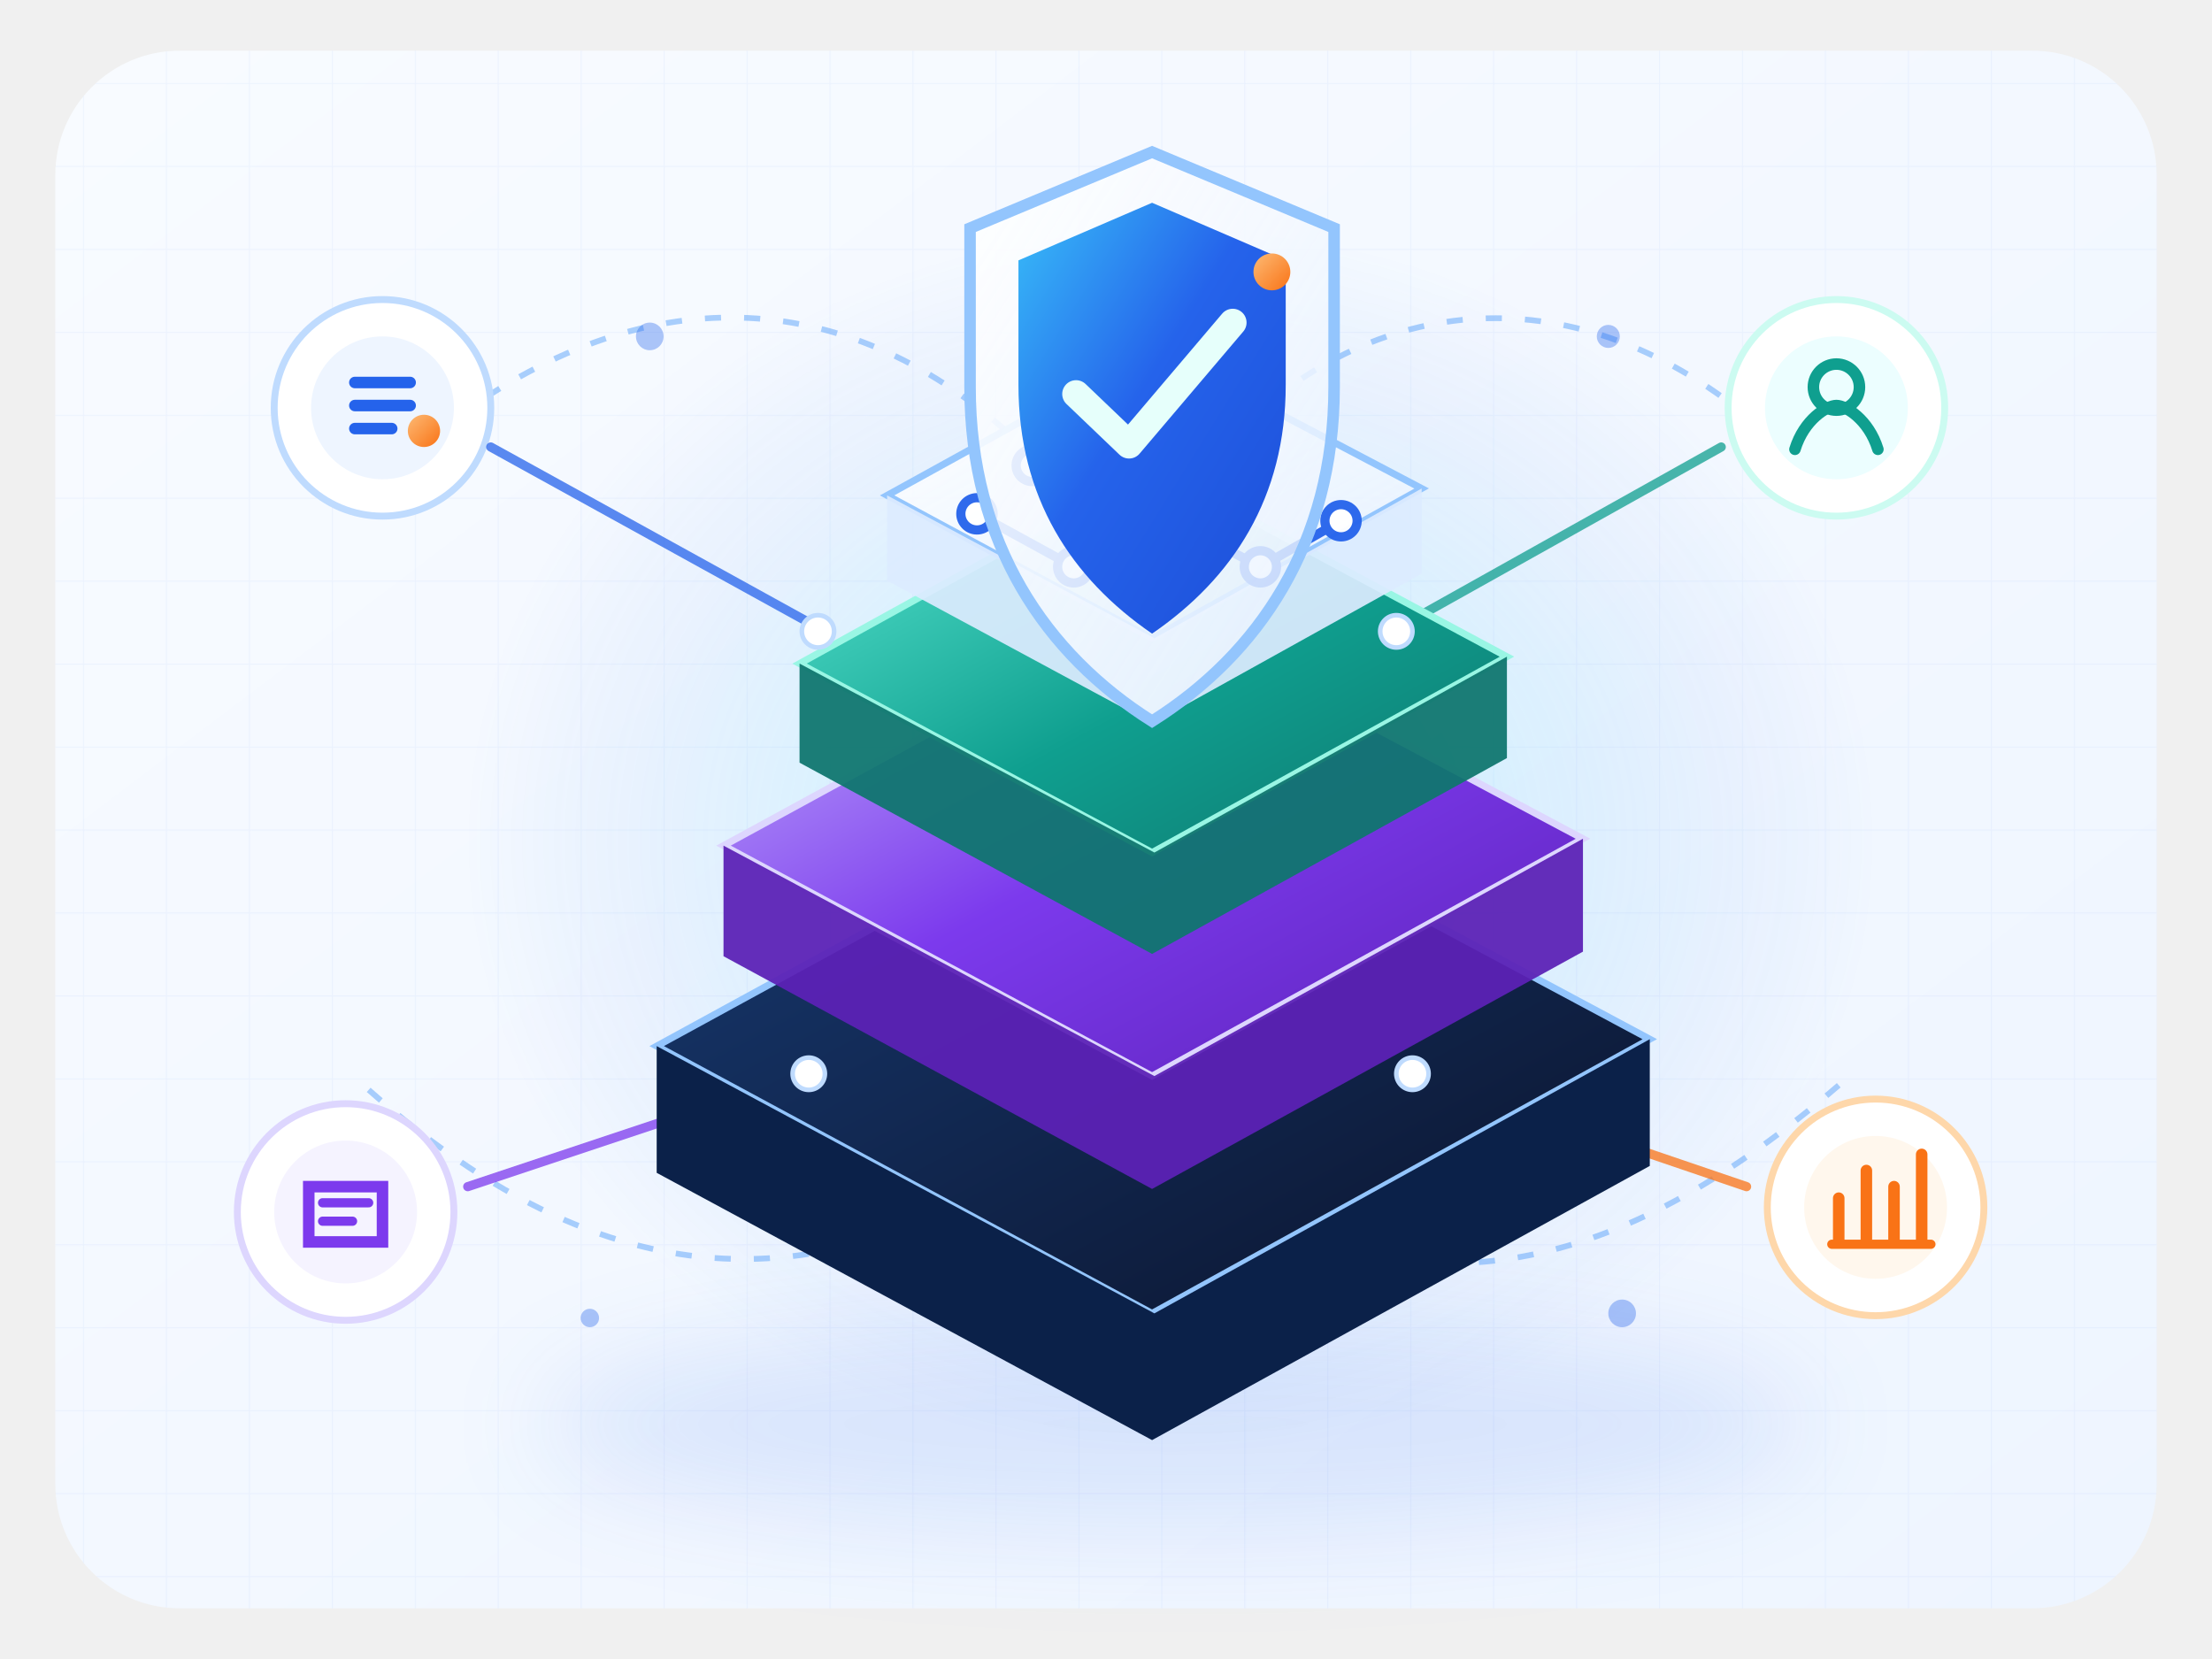
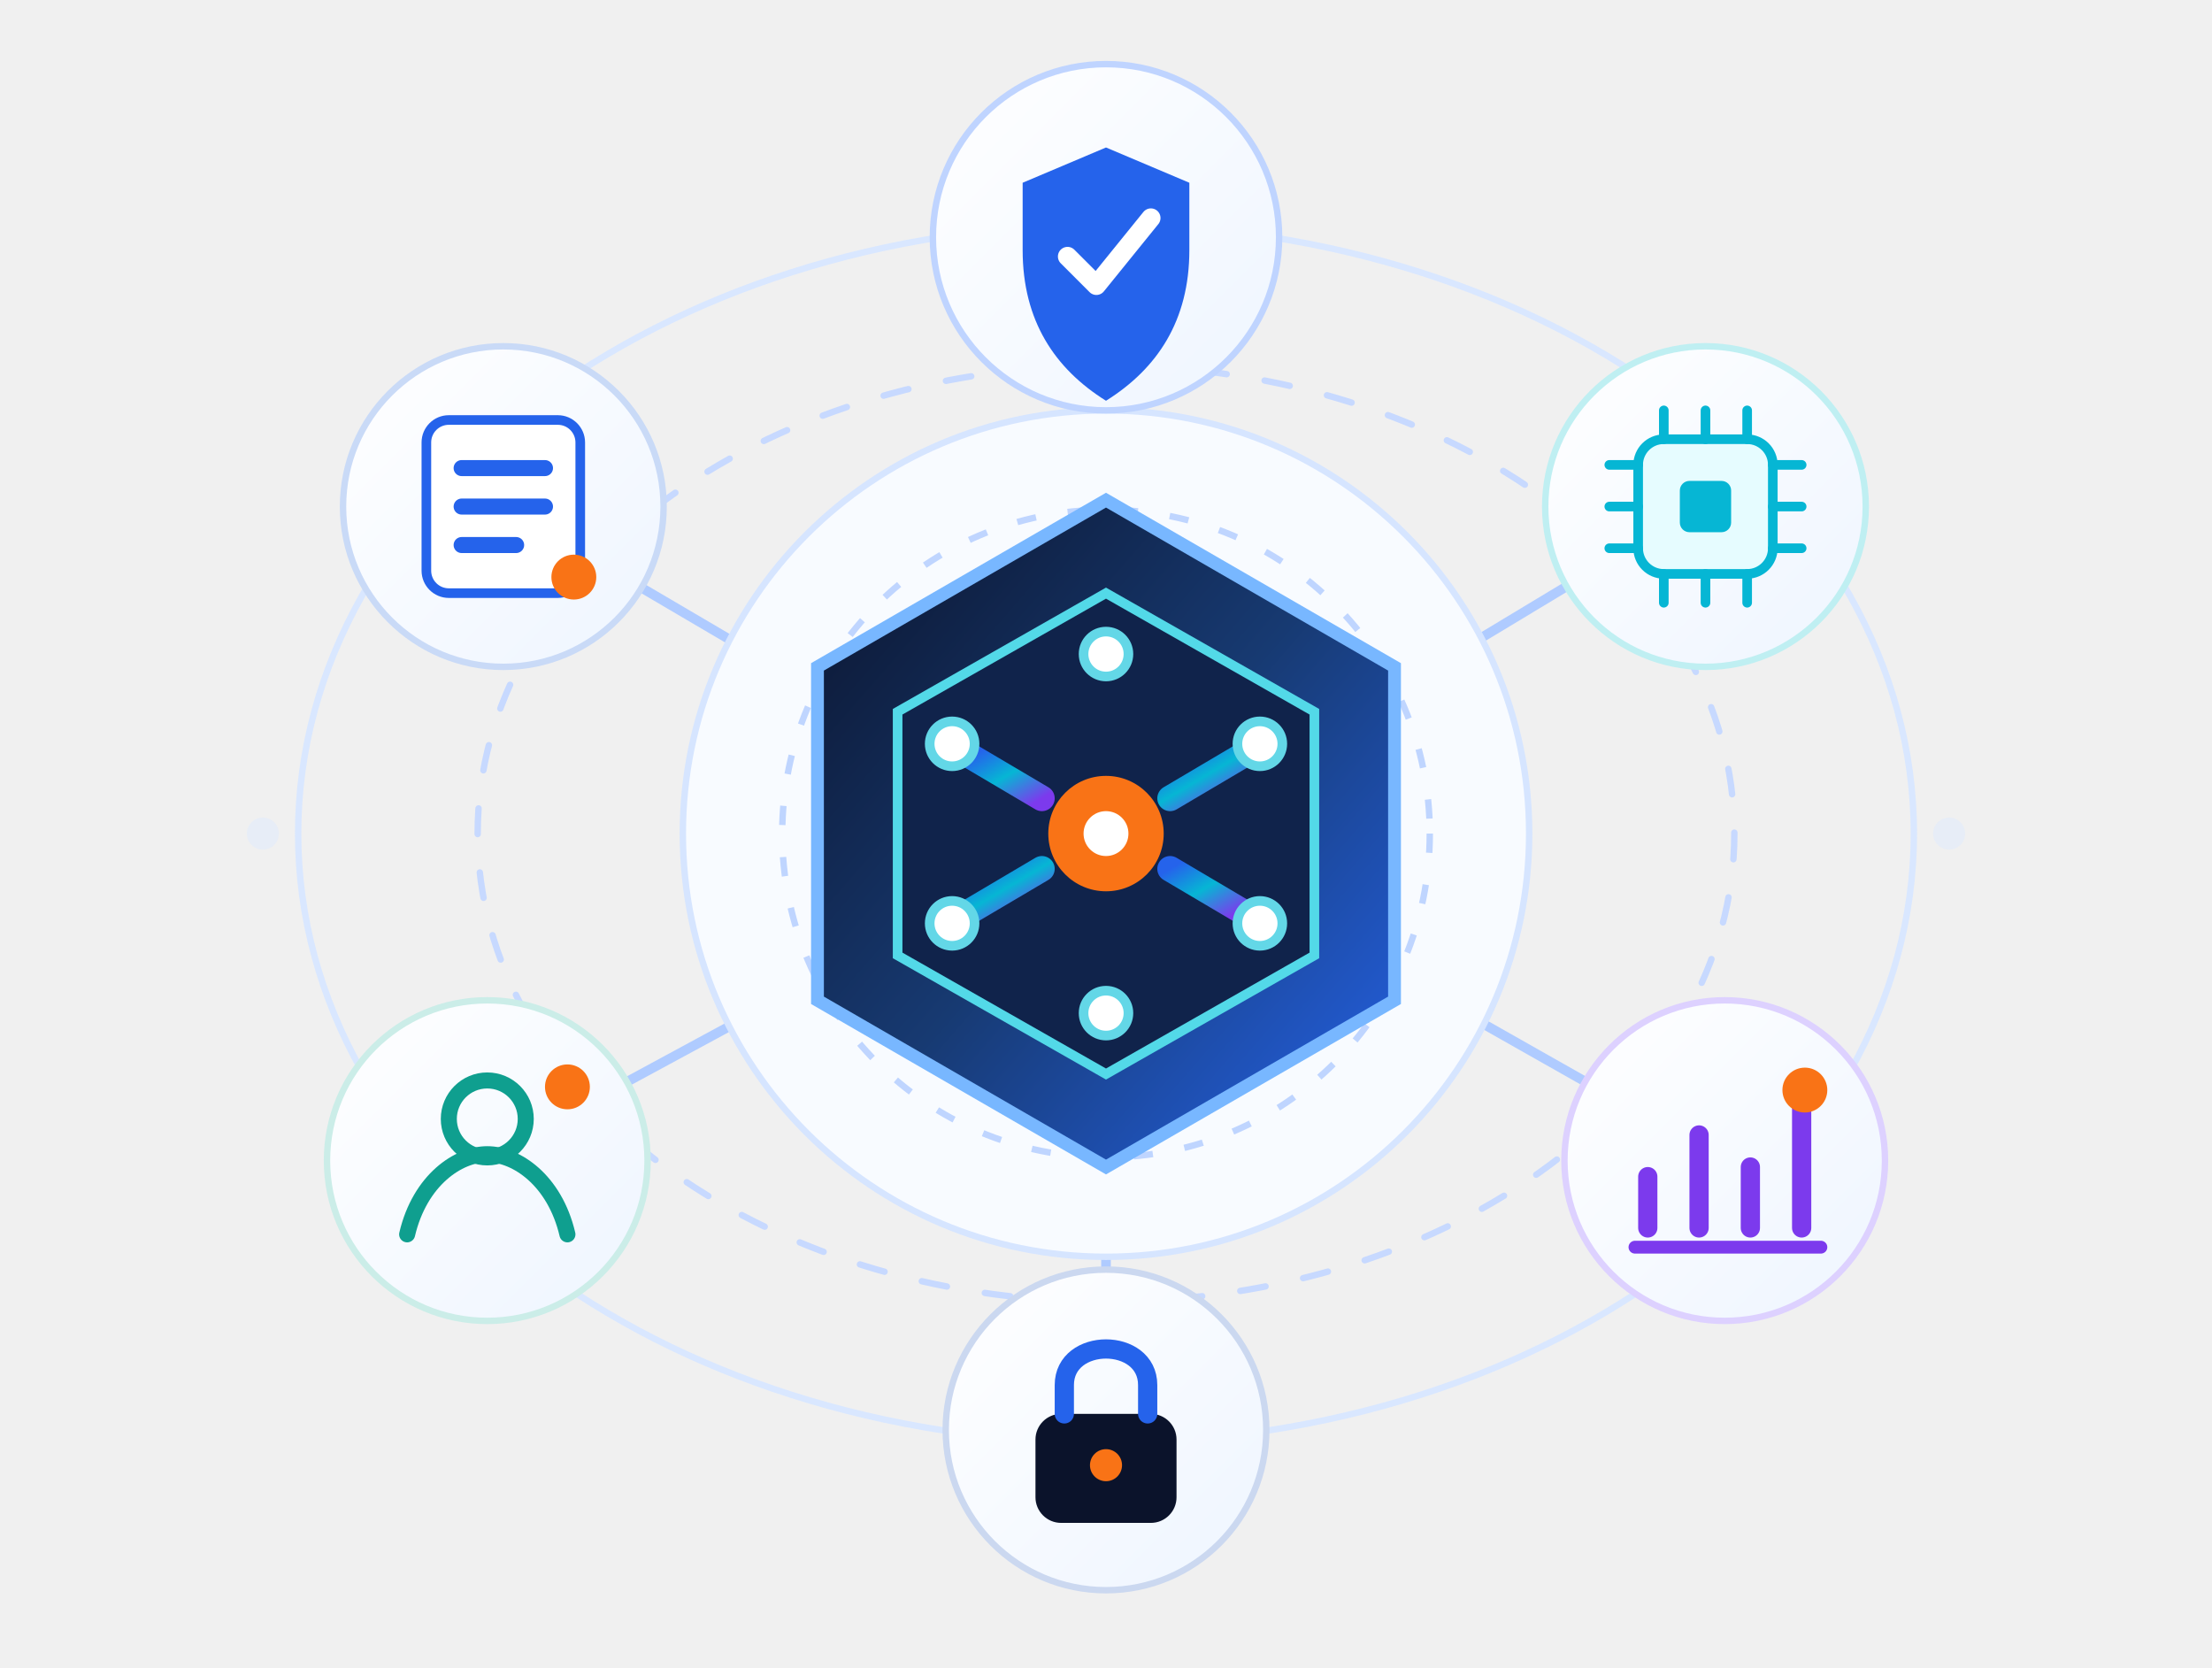
- <svg xmlns="http://www.w3.org/2000/svg" viewBox="0 0 960 720" preserveAspectRatio="xMidYMid meet" role="img" aria-labelledby="title desc">
+ <svg xmlns="http://www.w3.org/2000/svg" width="690" height="520" viewBox="0 0 690 520" preserveAspectRatio="xMidYMid meet" shape-rendering="geometricPrecision" role="img" aria-labelledby="title desc">
  <defs>
-     <linearGradient id="bg" x1="0" y1="0" x2="1" y2="1">
-       <stop stop-color="#F8FBFF" />
+     <linearGradient id="hub" x1="0" y1="0" x2="1" y2="1">
+       <stop stop-color="#0B132B" />
+       <stop offset=".5" stop-color="#173A72" />
+       <stop offset="1" stop-color="#2563EB" />
+     </linearGradient>
+     <linearGradient id="brand" x1="0" y1="0" x2="1" y2="1">
+       <stop stop-color="#2563EB" />
+       <stop offset=".48" stop-color="#06B6D4" />
+       <stop offset="1" stop-color="#7C3AED" />
+     </linearGradient>
+     <linearGradient id="softBlue" x1="0" y1="0" x2="1" y2="1">
+       <stop stop-color="#FFFFFF" />
      <stop offset="1" stop-color="#EEF5FF" />
    </linearGradient>
-     <linearGradient id="blue" x1="0" y1="0" x2="1" y2="1">
-       <stop stop-color="#38BDF8" />
-       <stop offset=".45" stop-color="#2563EB" />
-       <stop offset="1" stop-color="#1D4ED8" />
-     </linearGradient>
-     <linearGradient id="teal" x1="0" y1="0" x2="1" y2="1">
-       <stop stop-color="#5EEAD4" />
-       <stop offset=".55" stop-color="#0F9F8F" />
-       <stop offset="1" stop-color="#0F766E" />
-     </linearGradient>
-     <linearGradient id="violet" x1="0" y1="0" x2="1" y2="1">
-       <stop stop-color="#C4B5FD" />
-       <stop offset=".48" stop-color="#7C3AED" />
-       <stop offset="1" stop-color="#5B21B6" />
-     </linearGradient>
-     <linearGradient id="orange" x1="0" y1="0" x2="1" y2="1">
-       <stop stop-color="#FDBA74" />
-       <stop offset="1" stop-color="#F97316" />
-     </linearGradient>
-     <linearGradient id="glass" x1="0" y1="0" x2="1" y2="1">
-       <stop stop-color="#FFFFFF" stop-opacity=".96" />
-       <stop offset="1" stop-color="#E8F2FF" stop-opacity=".78" />
-     </linearGradient>
-     <linearGradient id="navy" x1="0" y1="0" x2="1" y2="1">
-       <stop stop-color="#173A72" />
-       <stop offset="1" stop-color="#0B132B" />
-     </linearGradient>
-     <radialGradient id="halo">
-       <stop stop-color="#60A5FA" stop-opacity=".34" />
-       <stop offset=".5" stop-color="#38BDF8" stop-opacity=".13" />
-       <stop offset="1" stop-color="#2563EB" stop-opacity="0" />
-     </radialGradient>
-     <pattern id="grid" width="36" height="36" patternUnits="userSpaceOnUse">
-       <path d="M36 0H0v36" fill="none" stroke="#2563EB" stroke-opacity=".07" />
-     </pattern>
-     <filter id="soft" x="-60%" y="-60%" width="220%" height="220%">
-       <feGaussianBlur stdDeviation="22" />
-     </filter>
  </defs>
-   <rect x="24" y="22" width="912" height="676" rx="54" fill="url(#bg)" />
-   <rect x="24" y="22" width="912" height="676" rx="54" fill="url(#grid)" opacity=".62" />
-   <ellipse cx="508" cy="365" rx="310" ry="265" fill="url(#halo)" />
-   <ellipse cx="510" cy="618" rx="275" ry="48" fill="#2563EB" opacity=".12" filter="url(#soft)" />
-   <g opacity=".52" stroke="#60A5FA" stroke-width="2.5" stroke-dasharray="7 10" fill="none">
-     <path d="M197 182C284 118 370 126 440 190" />
-     <path d="M760 182C680 116 592 128 530 194" />
-     <path d="M160 473C245 548 323 564 405 528" />
-     <path d="M798 471C704 552 627 565 548 530" />
+   <g fill="none" stroke-linecap="round" stroke-linejoin="round" vector-effect="non-scaling-stroke">
+     <ellipse cx="345" cy="260" rx="252" ry="190" stroke="#D9E7FF" stroke-width="2" />
+     <ellipse cx="345" cy="260" rx="196" ry="146" stroke="#C7D9FF" stroke-width="2" stroke-dasharray="8 12" />
+     <path d="M345 78V150M530 158 452 205M538 362 455 315M345 442V370M152 361 237 315M157 158 237 205" stroke="#AFCBFF" stroke-width="3" />
  </g>
-   <g>
-     <g transform="translate(112 123)">
-       <circle cx="54" cy="54" r="47" fill="#FFFFFF" stroke="#BFDBFE" stroke-width="3" />
-       <circle cx="54" cy="54" r="31" fill="#EEF5FF" />
-       <path d="M42 53h24M42 43h24M42 63h16" stroke="#2563EB" stroke-width="5" stroke-linecap="round" />
-       <circle cx="72" cy="64" r="7" fill="url(#orange)" />
+   <g opacity=".45" fill="#DCE9FF">
+     <circle cx="345" cy="40" r="5" />
+     <circle cx="608" cy="260" r="5" />
+     <circle cx="345" cy="480" r="5" />
+     <circle cx="82" cy="260" r="5" />
+   </g>
+   <g transform="translate(345 260)">
+     <circle r="132" fill="#F8FBFF" stroke="#D6E5FF" stroke-width="2" />
+     <circle r="101" fill="none" stroke="#BFD5FF" stroke-width="2" stroke-dasharray="6 10" />
+     <path d="M0-104 90-52v104L0 104-90 52V-52Z" fill="url(#hub)" stroke="#78B7FF" stroke-width="4" />
+     <path d="M0-75 65-38v76L0 75-65 38V-38Z" fill="#10234B" stroke="#53D9E8" stroke-width="3" />
+     <circle r="18" fill="#F97316" />
+     <circle r="7" fill="#FFFFFF" />
+     <g fill="none" stroke="url(#brand)" stroke-width="8" stroke-linecap="round">
+       <path d="M0-48V-22" />
+       <path d="M42-24 20-11" />
+       <path d="M42 24 20 11" />
+       <path d="M0 48V22" />
+       <path d="M-42 24-20 11" />
+       <path d="M-42-24-20-11" />
    </g>
-     <g transform="translate(743 123)">
-       <circle cx="54" cy="54" r="47" fill="#FFFFFF" stroke="#CCFBF1" stroke-width="3" />
-       <circle cx="54" cy="54" r="31" fill="#ECFEFF" />
-       <circle cx="54" cy="45" r="10" fill="none" stroke="#0F9F8F" stroke-width="5" />
-       <path d="M36 72c4-13 14-19 18-19s14 6 18 19" fill="none" stroke="#0F9F8F" stroke-width="5" stroke-linecap="round" />
-     </g>
-     <g transform="translate(96 472)">
-       <circle cx="54" cy="54" r="47" fill="#FFFFFF" stroke="#DDD6FE" stroke-width="3" />
-       <circle cx="54" cy="54" r="31" fill="#F5F3FF" />
-       <path d="M38 43h32v24H38z" fill="none" stroke="#7C3AED" stroke-width="5" />
-       <path d="M44 50h20M44 58h13" stroke="#7C3AED" stroke-width="4" stroke-linecap="round" />
-     </g>
-     <g transform="translate(760 470)">
-       <circle cx="54" cy="54" r="47" fill="#FFFFFF" stroke="#FED7AA" stroke-width="3" />
-       <circle cx="54" cy="54" r="31" fill="#FFF7ED" />
-       <path d="M38 68V50m12 18V38m12 30V45m12 23V31" stroke="#F97316" stroke-width="5" stroke-linecap="round" />
-       <path d="M35 70h43" stroke="#F97316" stroke-width="4" stroke-linecap="round" />
+     <g fill="#FFFFFF" stroke="#63D7E7" stroke-width="3">
+       <circle cy="-56" r="7" />
+       <circle cx="48" cy="-28" r="7" />
+       <circle cx="48" cy="28" r="7" />
+       <circle cy="56" r="7" />
+       <circle cx="-48" cy="28" r="7" />
+       <circle cx="-48" cy="-28" r="7" />
    </g>
  </g>
-   <g opacity=".75" stroke-width="4" fill="none" stroke-linecap="round">
-     <path d="M213 194 358 274" stroke="#2563EB" />
-     <path d="M747 194 604 274" stroke="#0F9F8F" />
-     <path d="M203 515 350 466" stroke="#7C3AED" />
-     <path d="M758 515 614 466" stroke="#F97316" />
+   <g transform="translate(345 74)">
+     <circle r="54" fill="url(#softBlue)" stroke="#BFD4FF" stroke-width="2" />
+     <path d="M0-28 26-17v21c0 22-10 37-26 47C-16 41-26 26-26 4v-21Z" fill="#2563EB" />
+     <path d="m-12 6 9 9 17-21" fill="none" stroke="#FFFFFF" stroke-width="6" stroke-linecap="round" stroke-linejoin="round" />
  </g>
-   <g>
-     <path d="M285 454 500 570 716 451 501 336Z" fill="url(#navy)" stroke="#93C5FD" stroke-width="3" />
-     <path d="M285 454v55l215 116 216-119v-55L501 570Z" fill="#0B2149" />
-     <path d="M314 367 500 467 687 364 501 265Z" fill="url(#violet)" stroke="#DDD6FE" stroke-width="3" />
-     <path d="M314 367v48l186 101 187-103v-49L501 467Z" fill="#5B21B6" opacity=".94" />
-     <path d="M347 288 500 370 654 285 501 203Z" fill="url(#teal)" stroke="#99F6E4" stroke-width="3" />
-     <path d="M347 288v43l153 83 154-85v-44L501 370Z" fill="#0F766E" opacity=".94" />
-     <path d="M385 215 500 277 617 212 501 151Z" fill="url(#glass)" stroke="#93C5FD" stroke-width="3" />
-     <path d="M385 215v37l115 62 117-65v-37L501 277Z" fill="#DCEBFF" fill-opacity=".92" />
+   <g transform="translate(532 158)">
+     <circle r="50" fill="url(#softBlue)" stroke="#BFEFF2" stroke-width="2" />
+     <rect x="-21" y="-21" width="42" height="42" rx="8" fill="#E6FCFF" stroke="#06B6D4" stroke-width="3" />
+     <rect x="-8" y="-8" width="16" height="16" rx="3" fill="#06B6D4" />
+     <g stroke="#06B6D4" stroke-width="3" stroke-linecap="round">
+       <path d="M-30-13h9M-30 0h9M-30 13h9M21-13h9M21 0h9M21 13h9M-13-30v9M0-30v9M13-30v9M-13 21v9M0 21v9M13 21v9" />
+     </g>
  </g>
-   <g opacity=".95" stroke="#2563EB" stroke-width="4" fill="none" stroke-linecap="round">
-     <path d="M424 223 466 246l39-22 42 22 35-20" />
-     <path d="M448 202 488 224l35-19" />
-     <circle cx="424" cy="223" r="7" fill="#fff" />
-     <circle cx="466" cy="246" r="7" fill="#fff" />
-     <circle cx="505" cy="224" r="7" fill="#fff" />
-     <circle cx="547" cy="246" r="7" fill="#fff" />
-     <circle cx="582" cy="226" r="7" fill="#fff" />
-     <circle cx="448" cy="202" r="7" fill="#fff" />
-     <circle cx="488" cy="224" r="7" fill="#fff" />
-     <circle cx="523" cy="205" r="7" fill="#fff" />
+   <g transform="translate(538 362)">
+     <circle r="50" fill="url(#softBlue)" stroke="#DDD1FF" stroke-width="2" />
+     <path d="M-24 21V5M-8 21V-8M8 21V2M24 21V-20" stroke="#7C3AED" stroke-width="6" stroke-linecap="round" />
+     <path d="M-28 27h58" stroke="#7C3AED" stroke-width="4" stroke-linecap="round" />
+     <circle cx="25" cy="-22" r="7" fill="#F97316" />
  </g>
-   <g transform="translate(417 66)">
-     <path d="M83 0 162 33v69c0 68-33 116-79 145C37 218 4 170 4 102V33Z" fill="url(#glass)" stroke="#93C5FD" stroke-width="5" />
-     <path d="M83 22 141 47v54c0 49-23 84-58 108-35-24-58-59-58-108V47Z" fill="url(#blue)" />
-     <path d="m50 105 23 22 45-53" fill="none" stroke="#E6FFFB" stroke-width="12" stroke-linecap="round" stroke-linejoin="round" />
-     <circle cx="135" cy="52" r="8" fill="url(#orange)" />
+   <g transform="translate(345 446)">
+     <circle r="50" fill="url(#softBlue)" stroke="#CBD8F0" stroke-width="2" />
+     <rect x="-22" y="-5" width="44" height="34" rx="8" fill="#0B132B" />
+     <path d="M-13-5v-9c0-15 26-15 26 0v9" fill="none" stroke="#2563EB" stroke-width="6" stroke-linecap="round" />
+     <circle cy="11" r="5" fill="#F97316" />
  </g>
-   <g fill="#FFFFFF" stroke="#BFDBFE" stroke-width="2">
-     <circle cx="355" cy="274" r="7" />
-     <circle cx="606" cy="274" r="7" />
-     <circle cx="351" cy="466" r="7" />
-     <circle cx="613" cy="466" r="7" />
+   <g transform="translate(152 362)">
+     <circle r="50" fill="url(#softBlue)" stroke="#CBEDE8" stroke-width="2" />
+     <circle cy="-13" r="12" fill="none" stroke="#0F9F8F" stroke-width="5" />
+     <path d="M-25 23c4-17 16-25 25-25s21 8 25 25" fill="none" stroke="#0F9F8F" stroke-width="5" stroke-linecap="round" />
+     <circle cx="25" cy="-23" r="7" fill="#F97316" />
  </g>
-   <g opacity=".36" fill="#2563EB">
-     <circle cx="282" cy="146" r="6" />
-     <circle cx="698" cy="146" r="5" />
-     <circle cx="256" cy="572" r="4" />
-     <circle cx="704" cy="570" r="6" />
+   <g transform="translate(157 158)">
+     <circle r="50" fill="url(#softBlue)" stroke="#C9DAF7" stroke-width="2" />
+     <rect x="-24" y="-27" width="48" height="54" rx="7" fill="#FFFFFF" stroke="#2563EB" stroke-width="3" />
+     <path d="M-13-12h26M-13 0h26M-13 12h17" stroke="#2563EB" stroke-width="5" stroke-linecap="round" />
+     <circle cx="22" cy="22" r="7" fill="#F97316" />
  </g>
</svg>
